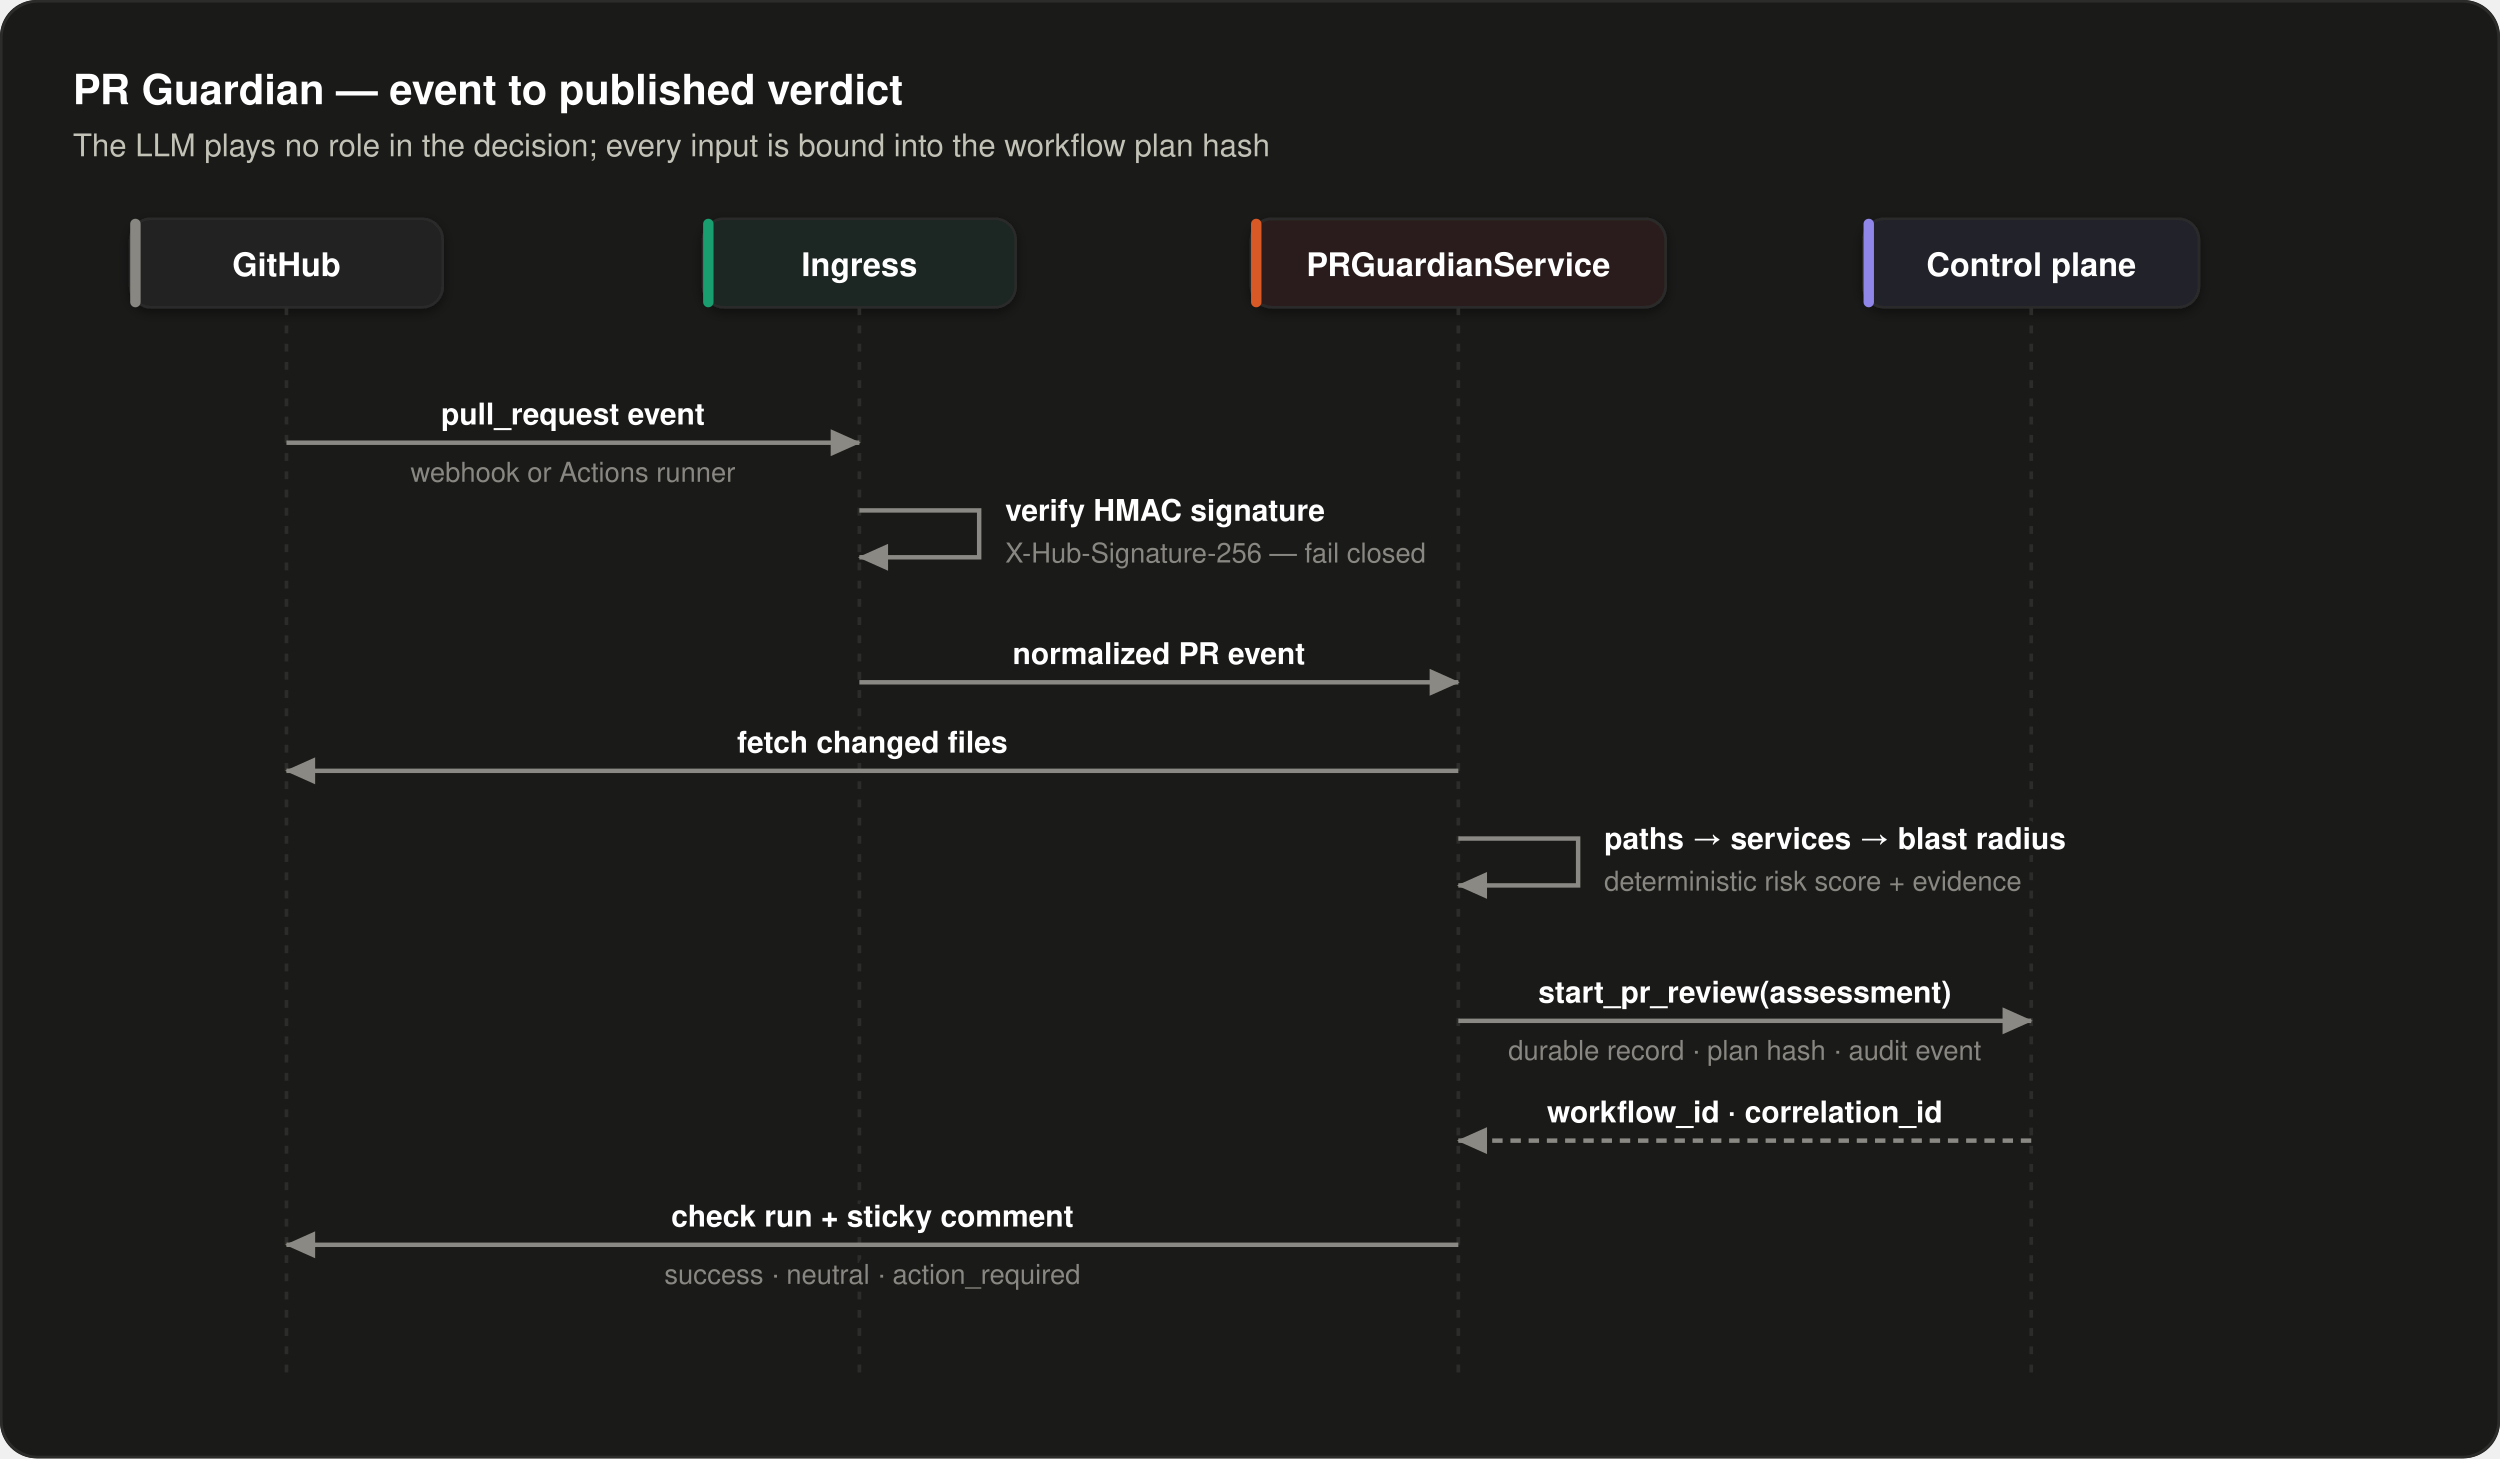
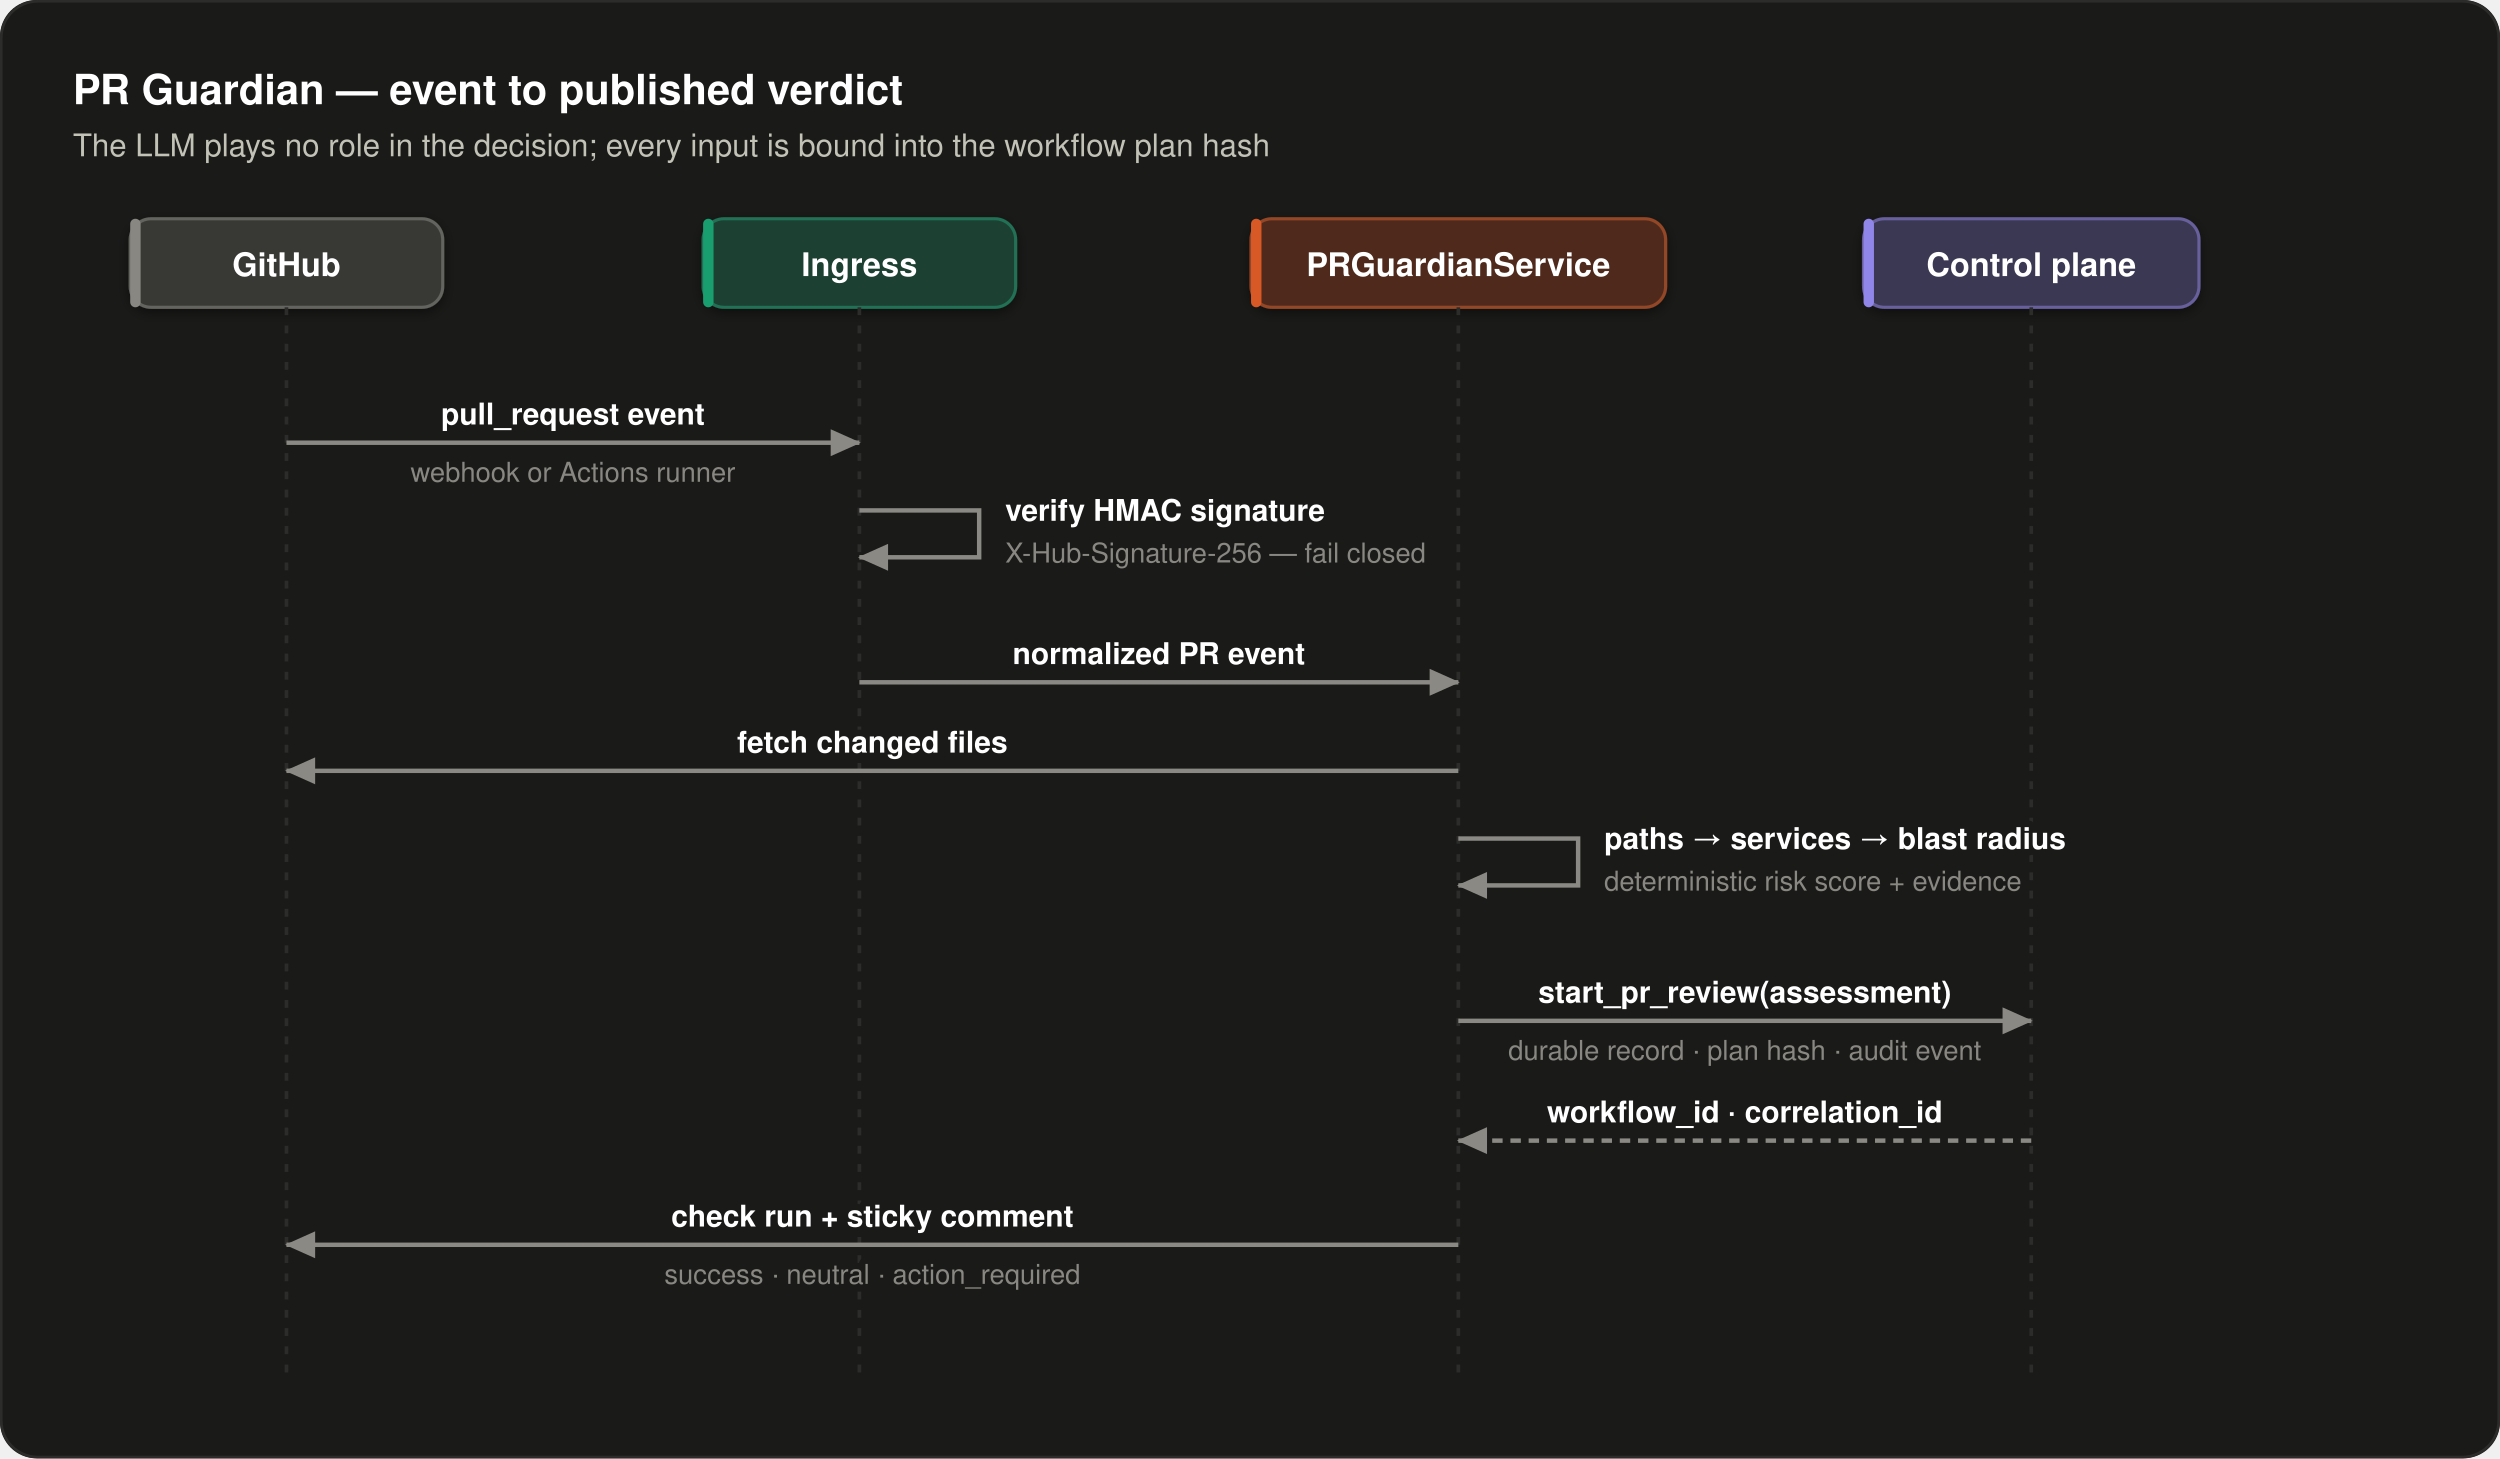
<svg xmlns="http://www.w3.org/2000/svg" viewBox="0 0 960 560" font-family="system-ui, -apple-system, 'Segoe UI', Helvetica, Arial, sans-serif" role="img" aria-label="PR Guardian: webhook or CI event to deterministic risk, durable workflow and a published check">
  <defs>
    <filter id="soft-dark" x="-12%" y="-12%" width="124%" height="130%">
      <feDropShadow dx="0" dy="1.5" stdDeviation="2.2" flood-color="#000000" flood-opacity="0.45" />
    </filter>
    <marker id="arrow-dark" viewBox="0 0 10 10" refX="8.6" refY="5" markerWidth="8" markerHeight="8" orient="auto-start-reverse">
      <path d="M 0.5 1.2 L 9 5 L 0.5 8.8 z" fill="#8b8983" />
    </marker>
    <marker id="arrow-good-dark" viewBox="0 0 10 10" refX="8.6" refY="5" markerWidth="8" markerHeight="8" orient="auto-start-reverse">
      <path d="M 0.5 1.2 L 9 5 L 0.5 8.8 z" fill="#0ca30c" />
    </marker>
    <marker id="arrow-bad-dark" viewBox="0 0 10 10" refX="8.6" refY="5" markerWidth="8" markerHeight="8" orient="auto-start-reverse">
      <path d="M 0.5 1.2 L 9 5 L 0.5 8.8 z" fill="#e66767" />
    </marker>
    <marker id="arrow-warn-dark" viewBox="0 0 10 10" refX="8.6" refY="5" markerWidth="8" markerHeight="8" orient="auto-start-reverse">
      <path d="M 0.5 1.2 L 9 5 L 0.5 8.8 z" fill="#ec835a" />
    </marker>
  </defs>
  <rect x="0" y="0" width="960" height="560" rx="14" fill="#1a1a19" />
  <rect x="0.5" y="0.5" width="959" height="559" rx="14" fill="none" stroke="#2c2c2a" stroke-width="1" />
  <text x="28" y="40" font-size="16" text-anchor="start" fill="#ffffff" font-weight="700">PR Guardian — event to published verdict</text>
  <text x="28" y="60" font-size="12" text-anchor="start" fill="#c3c2b7" font-weight="normal">The LLM plays no role in the decision; every input is bound into the workflow plan hash</text>
-   <rect x="50.0" y="84" width="120" height="34" rx="8" fill="#232321" stroke="#2c2c2a" stroke-width="1" filter="url(#soft-dark)" />
+   <rect x="50.0" y="84" width="120" height="34" rx="8" fill="#393936" stroke="#64635e" stroke-width="1.2" filter="url(#soft-dark)" />
  <rect x="50.0" y="84" width="4" height="34" rx="2" fill="#898781" />
  <text x="110" y="106" font-size="12.5" text-anchor="middle" fill="#ffffff" font-weight="600">GitHub</text>
  <line x1="110" y1="118" x2="110" y2="530" stroke="#2c2c2a" stroke-width="1.4" stroke-dasharray="3 4" />
-   <rect x="270.0" y="84" width="120" height="34" rx="8" fill="#1a2520" stroke="#2c2c2a" stroke-width="1" filter="url(#soft-dark)" />
+   <rect x="270.0" y="84" width="120" height="34" rx="8" fill="#1a3f31" stroke="#217054" stroke-width="1.2" filter="url(#soft-dark)" />
  <rect x="270.0" y="84" width="4" height="34" rx="2" fill="#199e70" />
  <text x="330" y="106" font-size="12.5" text-anchor="middle" fill="#ffffff" font-weight="600">Ingress</text>
  <line x1="330" y1="118" x2="330" y2="530" stroke="#2c2c2a" stroke-width="1.4" stroke-dasharray="3 4" />
-   <rect x="480.4" y="84" width="159.2" height="34" rx="8" fill="#291f1a" stroke="#2c2c2a" stroke-width="1" filter="url(#soft-dark)" />
+   <rect x="480.4" y="84" width="159.2" height="34" rx="8" fill="#4f2c1d" stroke="#944728" stroke-width="1.2" filter="url(#soft-dark)" />
  <rect x="480.4" y="84" width="4" height="34" rx="2" fill="#d95926" />
  <text x="560" y="106" font-size="12.5" text-anchor="middle" fill="#ffffff" font-weight="600">PRGuardianService</text>
  <line x1="560" y1="118" x2="560" y2="530" stroke="#2c2c2a" stroke-width="1.4" stroke-dasharray="3 4" />
-   <rect x="715.6" y="84" width="128.8" height="34" rx="8" fill="#23232a" stroke="#2c2c2a" stroke-width="1" filter="url(#soft-dark)" />
+   <rect x="715.6" y="84" width="128.8" height="34" rx="8" fill="#3b3853" stroke="#68619d" stroke-width="1.2" filter="url(#soft-dark)" />
  <rect x="715.6" y="84" width="4" height="34" rx="2" fill="#9085e9" />
  <text x="780" y="106" font-size="12.5" text-anchor="middle" fill="#ffffff" font-weight="600">Control plane</text>
  <line x1="780" y1="118" x2="780" y2="530" stroke="#2c2c2a" stroke-width="1.4" stroke-dasharray="3 4" />
  <path d="M 110 170 L 330 170" fill="none" stroke="#8b8983" stroke-width="1.7" marker-end="url(#arrow-dark)" />
  <text x="220.0" y="163" font-size="11.5" text-anchor="middle" fill="#ffffff" font-weight="600" paint-order="stroke" stroke="#1a1a19" stroke-width="5" stroke-linejoin="round">pull_request event</text>
  <text x="220.0" y="185" font-size="10.5" text-anchor="middle" fill="#898781" font-weight="normal" paint-order="stroke" stroke="#1a1a19" stroke-width="5" stroke-linejoin="round">webhook or Actions runner</text>
  <path d="M 330 196 h 46 v 18 h -46" fill="none" stroke="#8b8983" stroke-width="1.7" marker-end="url(#arrow-dark)" />
  <text x="386" y="200" font-size="11.5" text-anchor="start" fill="#ffffff" font-weight="600" paint-order="stroke" stroke="#1a1a19" stroke-width="5" stroke-linejoin="round">verify HMAC signature</text>
  <text x="386" y="216" font-size="10.5" text-anchor="start" fill="#898781" font-weight="normal" paint-order="stroke" stroke="#1a1a19" stroke-width="5" stroke-linejoin="round">X-Hub-Signature-256 — fail closed</text>
  <path d="M 330 262 L 560 262" fill="none" stroke="#8b8983" stroke-width="1.7" marker-end="url(#arrow-dark)" />
  <text x="445.0" y="255" font-size="11.5" text-anchor="middle" fill="#ffffff" font-weight="600" paint-order="stroke" stroke="#1a1a19" stroke-width="5" stroke-linejoin="round">normalized PR event</text>
  <path d="M 560 296 L 110 296" fill="none" stroke="#8b8983" stroke-width="1.7" marker-end="url(#arrow-dark)" />
  <text x="335.0" y="289" font-size="11.5" text-anchor="middle" fill="#ffffff" font-weight="600" paint-order="stroke" stroke="#1a1a19" stroke-width="5" stroke-linejoin="round">fetch changed files</text>
  <path d="M 560 322 h 46 v 18 h -46" fill="none" stroke="#8b8983" stroke-width="1.7" marker-end="url(#arrow-dark)" />
  <text x="616" y="326" font-size="11.5" text-anchor="start" fill="#ffffff" font-weight="600" paint-order="stroke" stroke="#1a1a19" stroke-width="5" stroke-linejoin="round">paths → services → blast radius</text>
  <text x="616" y="342" font-size="10.5" text-anchor="start" fill="#898781" font-weight="normal" paint-order="stroke" stroke="#1a1a19" stroke-width="5" stroke-linejoin="round">deterministic risk score + evidence</text>
  <path d="M 560 392 L 780 392" fill="none" stroke="#8b8983" stroke-width="1.7" marker-end="url(#arrow-dark)" />
  <text x="670.0" y="385" font-size="11.5" text-anchor="middle" fill="#ffffff" font-weight="600" paint-order="stroke" stroke="#1a1a19" stroke-width="5" stroke-linejoin="round">start_pr_review(assessment)</text>
  <text x="670.0" y="407" font-size="10.5" text-anchor="middle" fill="#898781" font-weight="normal" paint-order="stroke" stroke="#1a1a19" stroke-width="5" stroke-linejoin="round">durable record · plan hash · audit event</text>
  <path d="M 780 438 L 560 438" fill="none" stroke="#8b8983" stroke-width="1.7" stroke-dasharray="4 3" marker-end="url(#arrow-dark)" />
  <text x="670.0" y="431" font-size="11.5" text-anchor="middle" fill="#ffffff" font-weight="600" paint-order="stroke" stroke="#1a1a19" stroke-width="5" stroke-linejoin="round">workflow_id · correlation_id</text>
  <path d="M 560 478 L 110 478" fill="none" stroke="#8b8983" stroke-width="1.7" marker-end="url(#arrow-dark)" />
  <text x="335.0" y="471" font-size="11.5" text-anchor="middle" fill="#ffffff" font-weight="600" paint-order="stroke" stroke="#1a1a19" stroke-width="5" stroke-linejoin="round">check run + sticky comment</text>
  <text x="335.0" y="493" font-size="10.5" text-anchor="middle" fill="#898781" font-weight="normal" paint-order="stroke" stroke="#1a1a19" stroke-width="5" stroke-linejoin="round">success · neutral · action_required</text>
</svg>
